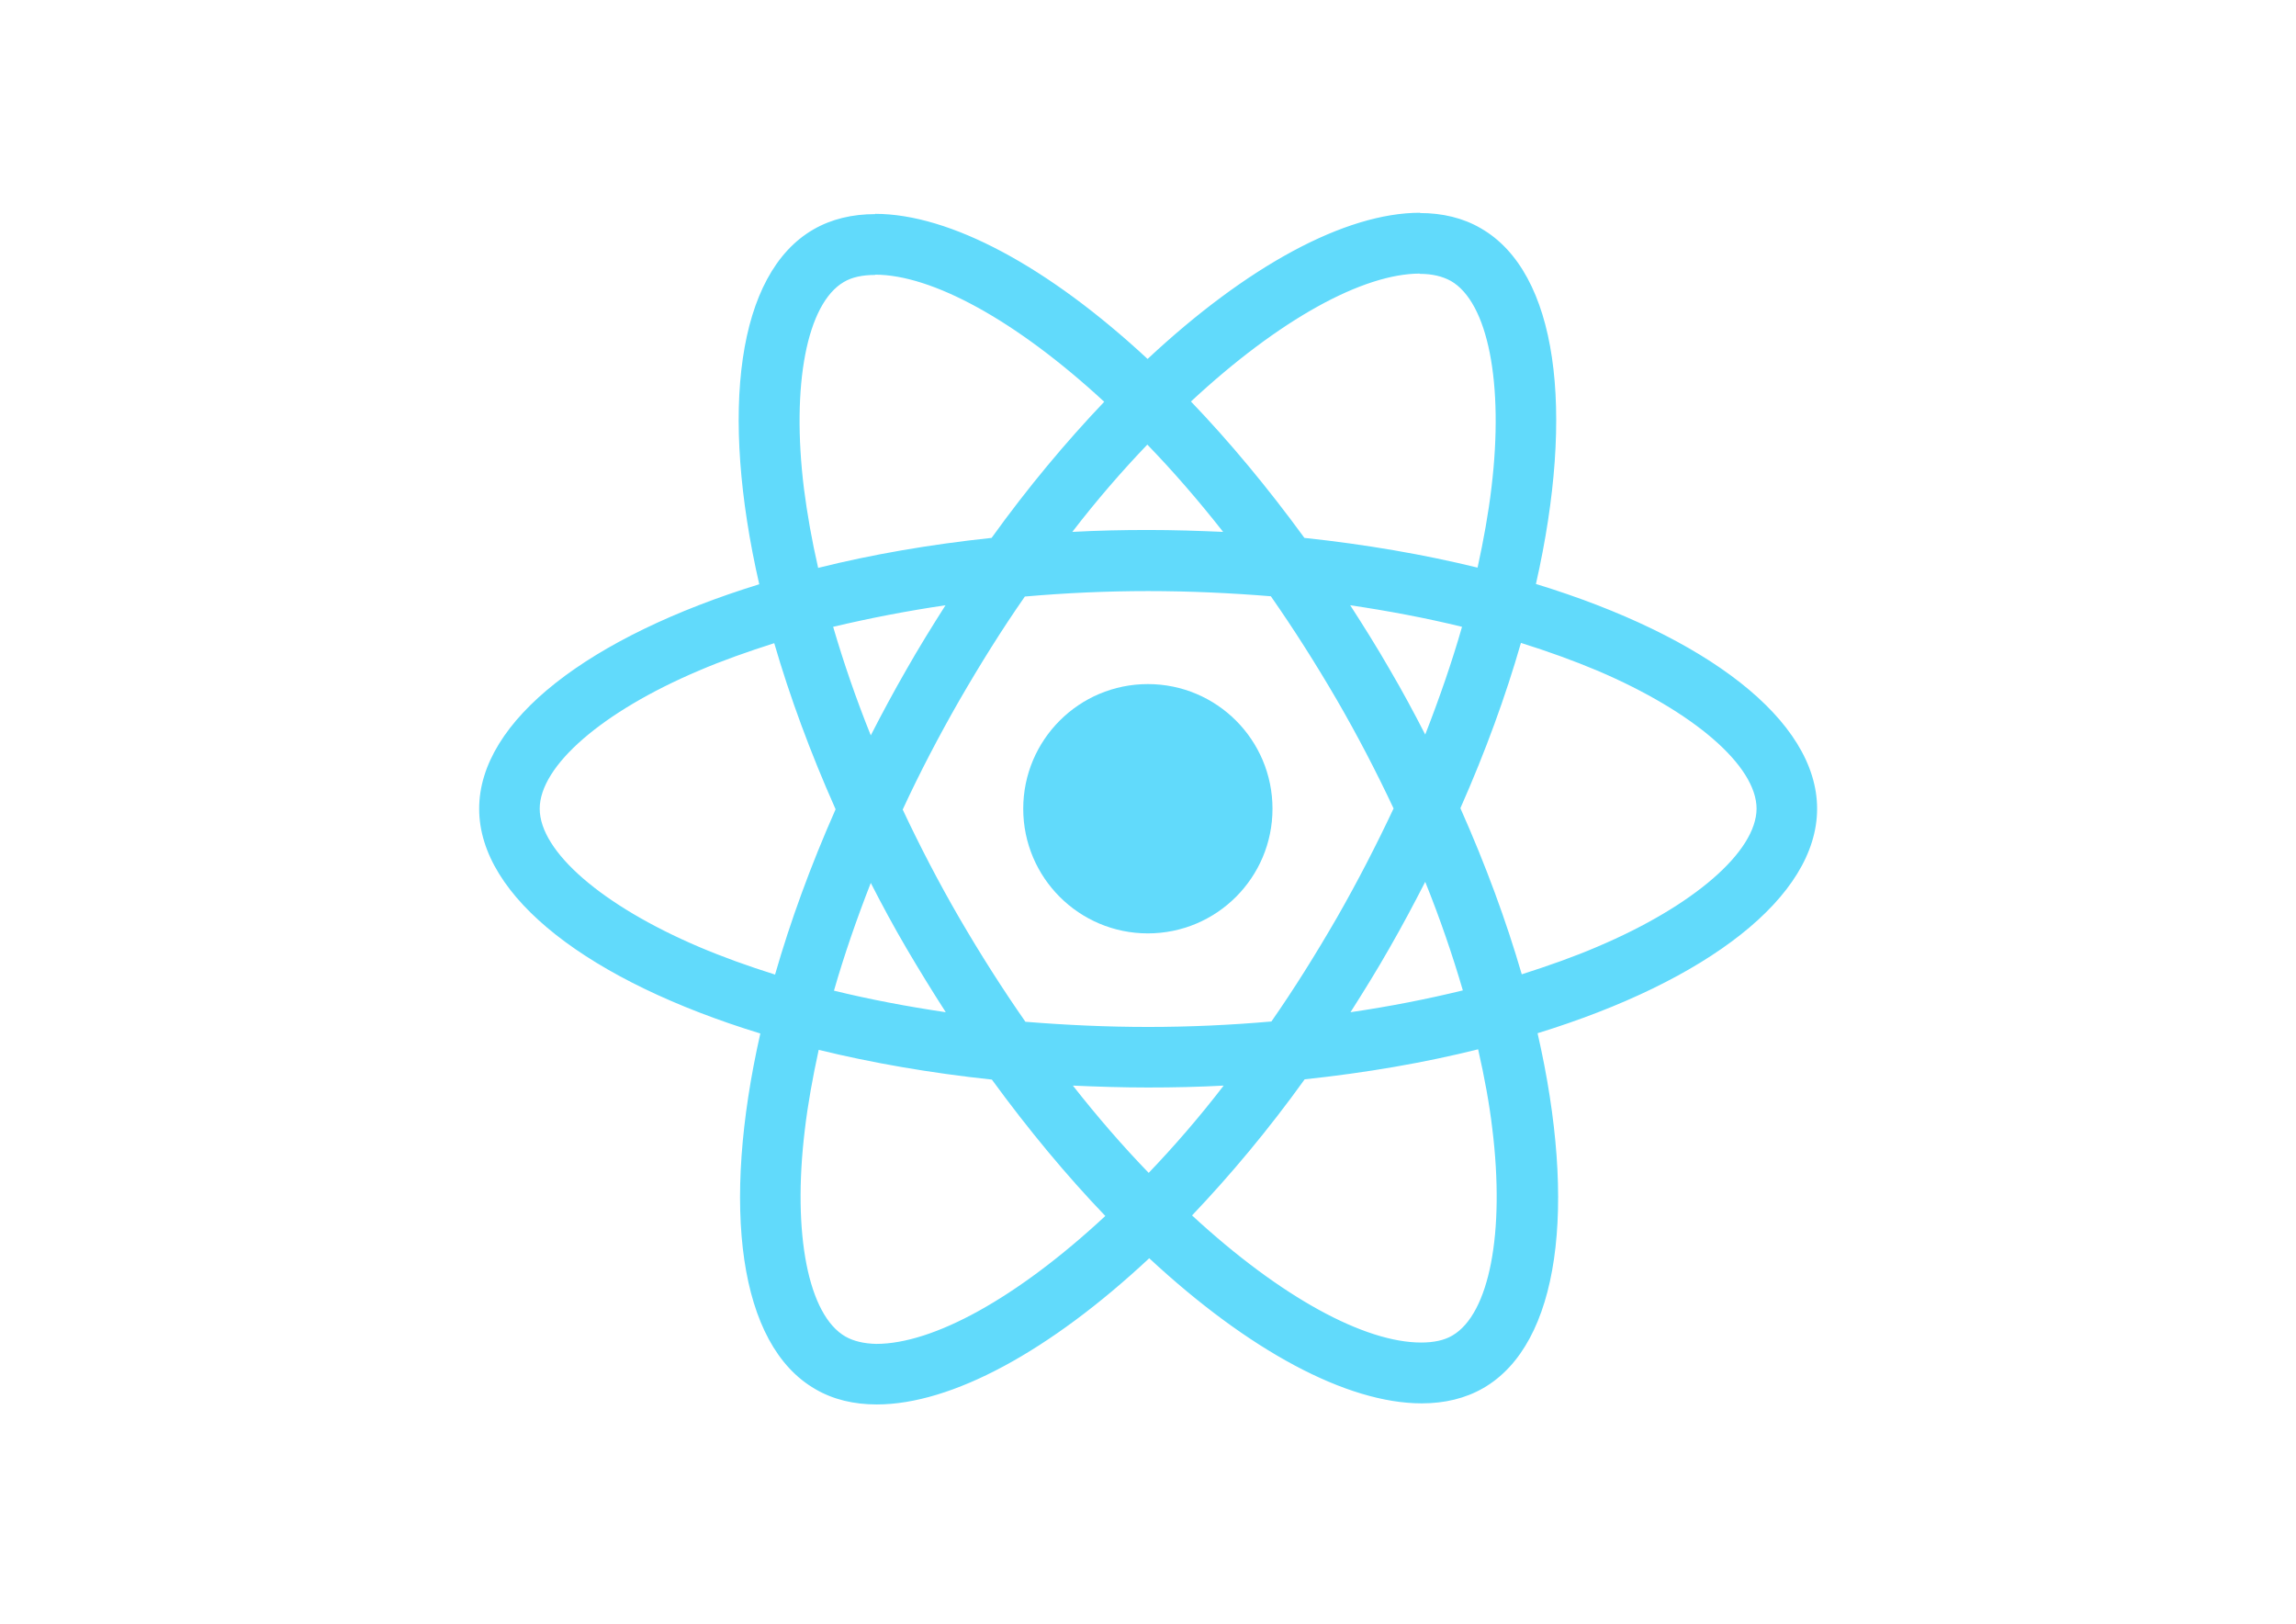
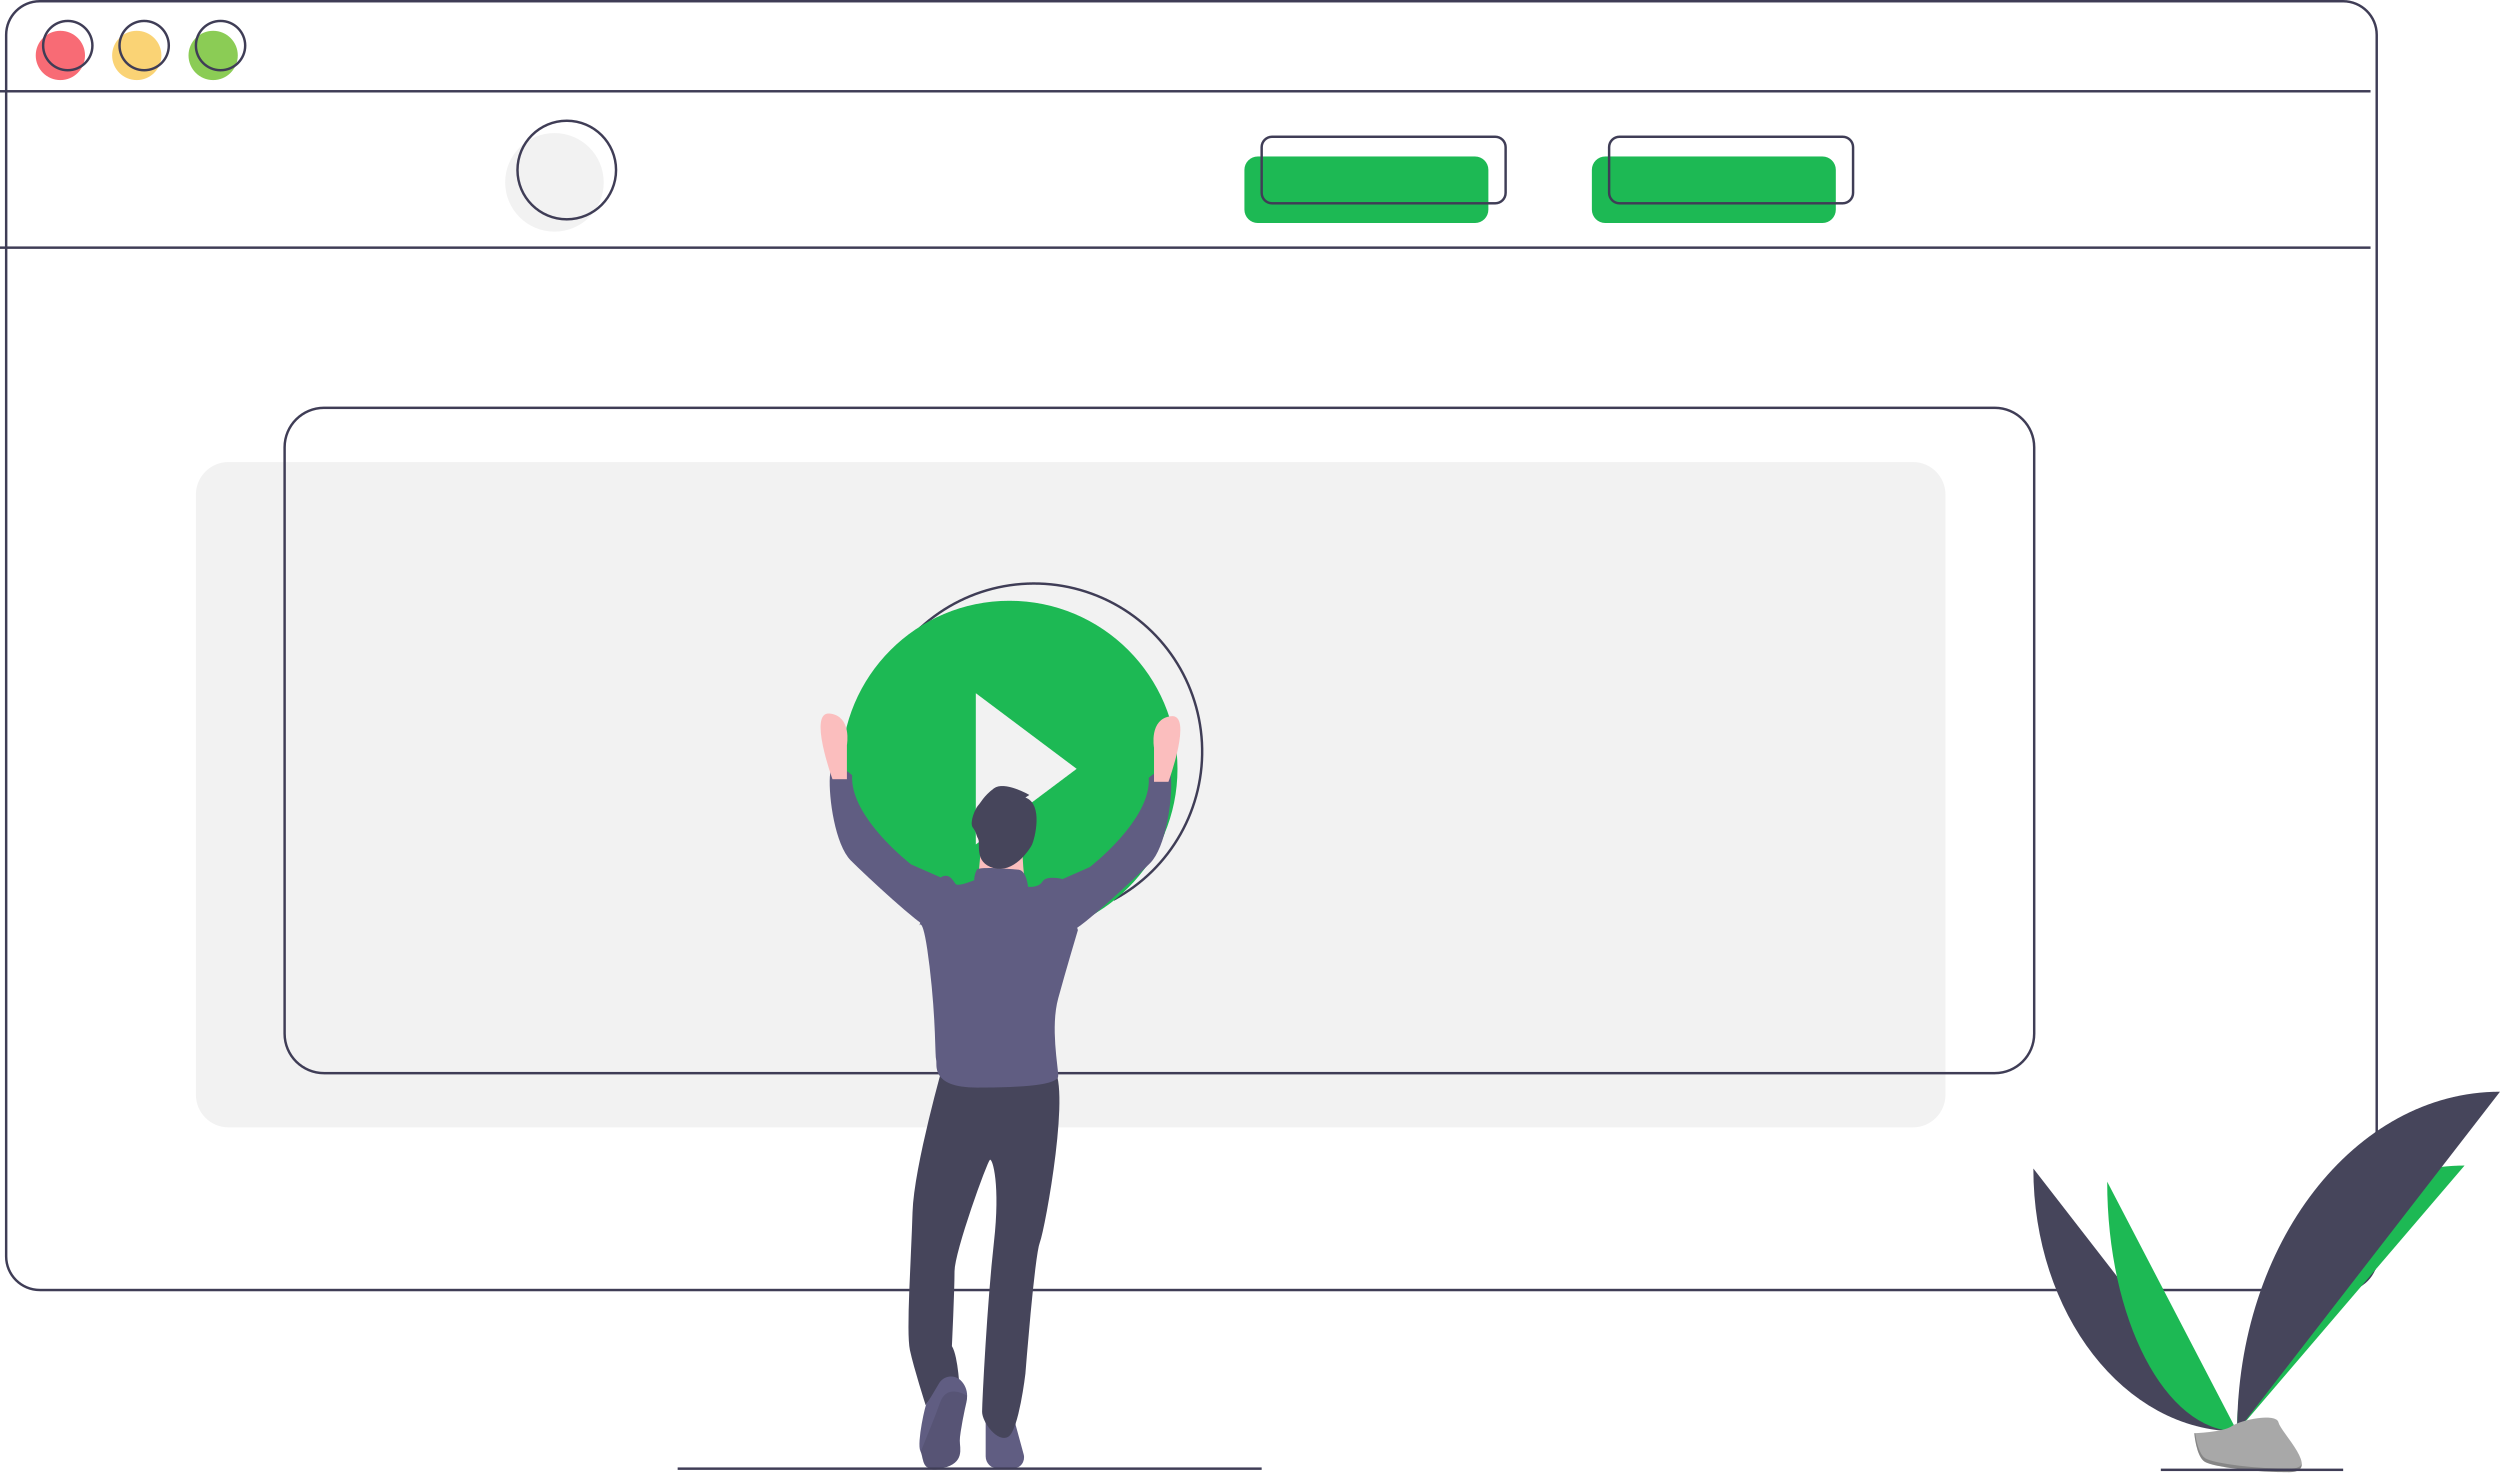
- <svg xmlns="http://www.w3.org/2000/svg" viewBox="0 0 841.9 595.3">
-   <g fill="#61DAFB">
-     <path d="M666.3 296.5c0-32.5-40.7-63.3-103.1-82.4 14.4-63.6 8-114.2-20.2-130.4-6.5-3.8-14.1-5.6-22.4-5.6v22.3c4.6 0 8.3.9 11.4 2.6 13.6 7.8 19.5 37.5 14.9 75.7-1.1 9.4-2.9 19.3-5.1 29.4-19.6-4.8-41-8.5-63.5-10.9-13.5-18.5-27.5-35.3-41.6-50 32.6-30.3 63.2-46.9 84-46.9V78c-27.5 0-63.5 19.6-99.9 53.6-36.4-33.8-72.4-53.2-99.9-53.2v22.3c20.7 0 51.4 16.5 84 46.6-14 14.7-28 31.4-41.3 49.9-22.6 2.4-44 6.1-63.6 11-2.3-10-4-19.7-5.2-29-4.7-38.2 1.1-67.9 14.6-75.8 3-1.8 6.9-2.6 11.5-2.6V78.5c-8.4 0-16 1.8-22.6 5.6-28.1 16.2-34.4 66.7-19.9 130.1-62.2 19.2-102.7 49.9-102.7 82.3 0 32.5 40.7 63.3 103.1 82.4-14.4 63.6-8 114.2 20.2 130.4 6.5 3.8 14.1 5.6 22.5 5.6 27.5 0 63.5-19.6 99.9-53.6 36.4 33.8 72.4 53.2 99.9 53.2 8.4 0 16-1.8 22.6-5.6 28.1-16.2 34.4-66.7 19.9-130.1 62-19.1 102.5-49.9 102.5-82.3zm-130.2-66.7c-3.7 12.9-8.3 26.2-13.5 39.5-4.1-8-8.4-16-13.1-24-4.6-8-9.5-15.8-14.4-23.4 14.2 2.1 27.9 4.7 41 7.9zm-45.8 106.5c-7.8 13.5-15.8 26.3-24.1 38.2-14.9 1.3-30 2-45.2 2-15.1 0-30.2-.7-45-1.9-8.3-11.9-16.4-24.6-24.2-38-7.6-13.1-14.5-26.4-20.8-39.8 6.2-13.4 13.2-26.8 20.7-39.9 7.8-13.5 15.8-26.3 24.1-38.2 14.9-1.3 30-2 45.2-2 15.1 0 30.2.7 45 1.9 8.3 11.9 16.4 24.6 24.2 38 7.6 13.1 14.5 26.4 20.8 39.8-6.3 13.4-13.2 26.8-20.7 39.9zm32.3-13c5.4 13.4 10 26.8 13.8 39.8-13.1 3.2-26.9 5.9-41.2 8 4.9-7.7 9.8-15.6 14.4-23.7 4.6-8 8.9-16.1 13-24.1zM421.2 430c-9.3-9.6-18.6-20.3-27.8-32 9 .4 18.2.7 27.5.7 9.4 0 18.7-.2 27.8-.7-9 11.7-18.3 22.4-27.5 32zm-74.4-58.9c-14.2-2.1-27.9-4.7-41-7.9 3.7-12.9 8.3-26.2 13.5-39.5 4.1 8 8.4 16 13.1 24 4.7 8 9.5 15.8 14.4 23.4zM420.7 163c9.3 9.6 18.6 20.3 27.8 32-9-.4-18.2-.7-27.5-.7-9.4 0-18.7.2-27.8.7 9-11.7 18.3-22.4 27.5-32zm-74 58.9c-4.9 7.7-9.8 15.6-14.4 23.7-4.6 8-8.9 16-13 24-5.4-13.4-10-26.8-13.8-39.8 13.1-3.1 26.9-5.8 41.2-7.9zm-90.5 125.2c-35.4-15.1-58.3-34.9-58.3-50.6 0-15.7 22.9-35.6 58.3-50.6 8.6-3.7 18-7 27.7-10.1 5.7 19.6 13.2 40 22.5 60.9-9.2 20.8-16.6 41.1-22.2 60.6-9.9-3.1-19.3-6.5-28-10.2zM310 490c-13.6-7.8-19.5-37.5-14.9-75.7 1.1-9.4 2.9-19.3 5.1-29.4 19.6 4.8 41 8.5 63.5 10.9 13.5 18.5 27.5 35.3 41.6 50-32.6 30.3-63.2 46.9-84 46.9-4.5-.1-8.3-1-11.3-2.7zm237.2-76.2c4.7 38.2-1.1 67.9-14.6 75.8-3 1.8-6.9 2.6-11.5 2.6-20.7 0-51.4-16.5-84-46.6 14-14.7 28-31.4 41.3-49.9 22.6-2.4 44-6.1 63.6-11 2.3 10.1 4.1 19.8 5.2 29.1zm38.5-66.7c-8.6 3.7-18 7-27.7 10.1-5.7-19.6-13.2-40-22.5-60.9 9.2-20.8 16.6-41.1 22.2-60.6 9.9 3.1 19.3 6.5 28.1 10.2 35.4 15.1 58.3 34.9 58.3 50.6-.1 15.7-23 35.6-58.4 50.6zM320.8 78.4z" />
-     <circle cx="420.9" cy="296.5" r="45.7" />
-     <path d="M520.5 78.1z" />
-   </g>
+ <svg xmlns="http://www.w3.org/2000/svg" id="a63c3c50-d1e6-43da-a966-9216c85539b1" data-name="Layer 1" width="100%" height="auto" viewBox="0 0 1014.533 597.436">
+   <path d="M503.734,747.032H497.718a4.984,4.984,0,0,1-4.984-4.984V725.032h11l4.421,16.211a4.583,4.583,0,0,1-4.421,5.789Z" transform="translate(-92.73371 -151.0319)" fill="#605d82" />
+   <rect x="79.5" y="187.5" width="710" height="270" rx="13.224" fill="#f2f2f2" />
+   <rect x="2.5" y="0.5" width="962" height="523" rx="13.638" fill="none" stroke="#3f3d56" stroke-miterlimit="10" />
+   <line y1="37.039" x2="962" y2="37.039" fill="none" stroke="#3f3d56" stroke-miterlimit="10" />
+   <line y1="100.5" x2="962" y2="100.5" fill="none" stroke="#3f3d56" stroke-miterlimit="10" />
+   <circle cx="24.5" cy="22.5" r="10" fill="#f86b75" />
+   <circle cx="55.5" cy="22.5" r="10" fill="#fad375" />
+   <circle cx="86.5" cy="22.5" r="10" fill="#8bcc55" />
+   <circle cx="27.5" cy="18.5" r="10" fill="none" stroke="#3f3d56" stroke-miterlimit="10" />
+   <circle cx="58.5" cy="18.5" r="10" fill="none" stroke="#3f3d56" stroke-miterlimit="10" />
+   <circle cx="89.5" cy="18.5" r="10" fill="none" stroke="#3f3d56" stroke-miterlimit="10" />
+   <circle cx="225" cy="74" r="20" fill="#f2f2f2" />
+   <circle cx="230" cy="69" r="20" fill="none" stroke="#3f3d56" stroke-miterlimit="10" />
+   <rect x="505" y="63.5" width="99" height="27" rx="5.423" fill="#1db954" />
+   <rect x="646" y="63.5" width="99" height="27" rx="5.423" fill="#1db954" />
+   <rect x="512" y="55.5" width="99" height="27" rx="4.222" fill="none" stroke="#3f3d56" stroke-miterlimit="10" />
+   <rect x="653" y="55.5" width="99" height="27" rx="4.222" fill="none" stroke="#3f3d56" stroke-miterlimit="10" />
+   <rect x="115.5" y="165.5" width="710" height="270" rx="16.004" fill="none" stroke="#3f3d56" stroke-miterlimit="10" />
+   <path d="M544.636,516.122a68.198,68.198,0,1,0-78.523-110.186m32.62,31.016V425.342l40.92,30.69-9.42,6.5" transform="translate(-92.73371 -151.0319)" fill="none" stroke="#3f3d56" stroke-miterlimit="10" />
+   <path d="M502.374,394.832a68.2,68.2,0,1,0,68.2,68.2A68.232,68.232,0,0,0,502.374,394.832Zm-13.64,98.89v-61.38l40.92,30.69-40.92,30.69Z" transform="translate(-92.73371 -151.0319)" fill="#1db954" />
+   <path d="M475.833,581.736s-12.249,42.606-12.782,61.246-2.663,48.464-1.065,55.92,6.391,22.368,6.391,22.368,10.119-12.249,13.847-5.326c0,0-.533-14.38-3.195-18.64,0,0,1.065-22.368,1.065-30.357s13.314-44.736,14.38-45.269,4.261,10.119,1.598,33.552-4.793,64.453-4.793,68.714,6.391,12.782,10.652,10.119,6.923-25.575,6.923-25.575,3.728-47.932,5.858-53.258,13.314-66.572,4.793-71.365S475.833,581.736,475.833,581.736Z" transform="translate(-92.73371 -151.0319)" fill="#46455b" />
+   <path d="M484.887,720.206c-.533,2.13-2.663,12.249-2.663,15.445s2.13,9.054-6.923,11.184c-8.819,2.077-7.531-3.43-8.937-6.668-.037-.085-.075-.17-.117-.256-1.598-3.195,2.13-19.705,2.663-19.705.313,0,2.832-4.228,4.857-7.716a5.663,5.663,0,0,1,8.791-1.33,8.693,8.693,0,0,1,2.644,6.277A10.7,10.7,0,0,1,484.887,720.206Z" transform="translate(-92.73371 -151.0319)" fill="#605d82" />
+   <path d="M484.887,720.206c-.533,2.13-2.663,12.249-2.663,15.445s2.13,9.054-6.923,11.184c-8.819,2.077-7.531-3.43-8.937-6.668,1.529-3.973,5.241-12.51,7.871-19.961,2.322-6.583,8.031-4.436,10.966-2.769A10.7,10.7,0,0,1,484.887,720.206Z" transform="translate(-92.73371 -151.0319)" opacity="0.1" />
+   <circle cx="407.598" cy="336.971" r="11.184" fill="#fbbebe" />
+   <path d="M491.278,490.133l-1.598,17.575,19.173,3.195s-2.13-15.445-.533-18.64S491.278,490.133,491.278,490.133Z" transform="translate(-92.73371 -151.0319)" fill="#fbbebe" />
+   <path d="M506.19,503.98s-15.977-1.598-17.042,0a9.151,9.151,0,0,0-1.065,4.261s-6.391,2.663-7.456,1.598-2.13-4.261-5.326-3.195-9.586,20.238-9.586,20.238,1.598-5.858,4.261,16.51,2.13,36.215,2.663,37.813-2.663,11.184,16.51,11.184,33.02-1.065,33.02-4.793-3.195-19.705,0-31.422,7.989-27.694,7.989-27.694l-6.391-20.77s-6.391-1.598-7.989,1.065-5.858,2.13-5.858,2.13S509.385,504.512,506.19,503.98Z" transform="translate(-92.73371 -151.0319)" fill="#605d82" />
+   <path d="M475.833,507.708l-13.314-5.858s-25.031-19.173-23.966-36.215c0,0-8.521-7.989-9.054.533s2.13,27.694,8.521,34.085,28.227,26.629,31.422,27.161S475.833,507.708,475.833,507.708Z" transform="translate(-92.73371 -151.0319)" fill="#605d82" />
+   <path d="M430.564,467.232s-10.119-27.694-1.065-26.629,6.923,12.782,6.923,12.782v13.847Z" transform="translate(-92.73371 -151.0319)" fill="#fbbebe" />
+   <path d="M521.634,508.773l13.314-5.858s25.031-19.173,23.966-36.215c0,0,8.521-7.989,9.054.533s-2.13,27.694-8.521,34.085-28.227,26.629-31.422,27.161S521.634,508.773,521.634,508.773Z" transform="translate(-92.73371 -151.0319)" fill="#605d82" />
+   <path d="M566.903,468.297s10.119-27.694,1.065-26.629-6.923,12.782-6.923,12.782v13.847Z" transform="translate(-92.73371 -151.0319)" fill="#fbbebe" />
+   <path d="M508.853,474.688l1.598-1.065s-10.119-5.858-14.38-2.663-5.326,5.858-6.391,6.923-3.728,6.923-2.13,9.054,1.065,2.567,2.13,4.479-1.861,9.604,6.259,11.882,14.511-7.308,15.576-9.438S516.309,477.351,508.853,474.688Z" transform="translate(-92.73371 -151.0319)" fill="#46455b" />
+   <path d="M917.897,625.223c0,58.96,36.989,106.67,82.699,106.67" transform="translate(-92.73371 -151.0319)" fill="#46455b" />
+   <path d="M1000.596,731.893c0-59.623,41.277-107.869,92.288-107.869" transform="translate(-92.73371 -151.0319)" fill="#1db954" />
+   <path d="M947.86,630.568c0,56.006,23.587,101.325,52.736,101.325" transform="translate(-92.73371 -151.0319)" fill="#1db954" />
+   <path d="M1000.596,731.893c0-76.185,47.71-137.832,106.67-137.832" transform="translate(-92.73371 -151.0319)" fill="#46455b" />
+   <path d="M983.198,732.645s11.728-.361,15.263-2.878,18.041-5.522,18.918-1.486,17.625,20.076,4.384,20.183-30.766-2.062-34.294-4.211S983.198,732.645,983.198,732.645Z" transform="translate(-92.73371 -151.0319)" fill="#a8a8a8" />
+   <path d="M1021.999,747.059c-13.241.107-30.766-2.062-34.294-4.211-2.687-1.637-3.757-7.509-4.115-10.218-.248.011-.392.015-.392.015s.743,9.459,4.271,11.608,21.053,4.318,34.294,4.211c3.822-.031,5.142-1.391,5.07-3.405C1026.302,746.276,1024.844,747.036,1021.999,747.059Z" transform="translate(-92.73371 -151.0319)" opacity="0.2" />
+   <line x1="275" y1="596" x2="512" y2="596" fill="none" stroke="#3f3d56" stroke-miterlimit="10" />
+   <line x1="876.888" y1="596.479" x2="950.888" y2="596.479" fill="none" stroke="#3f3d56" stroke-miterlimit="10" />
</svg>
